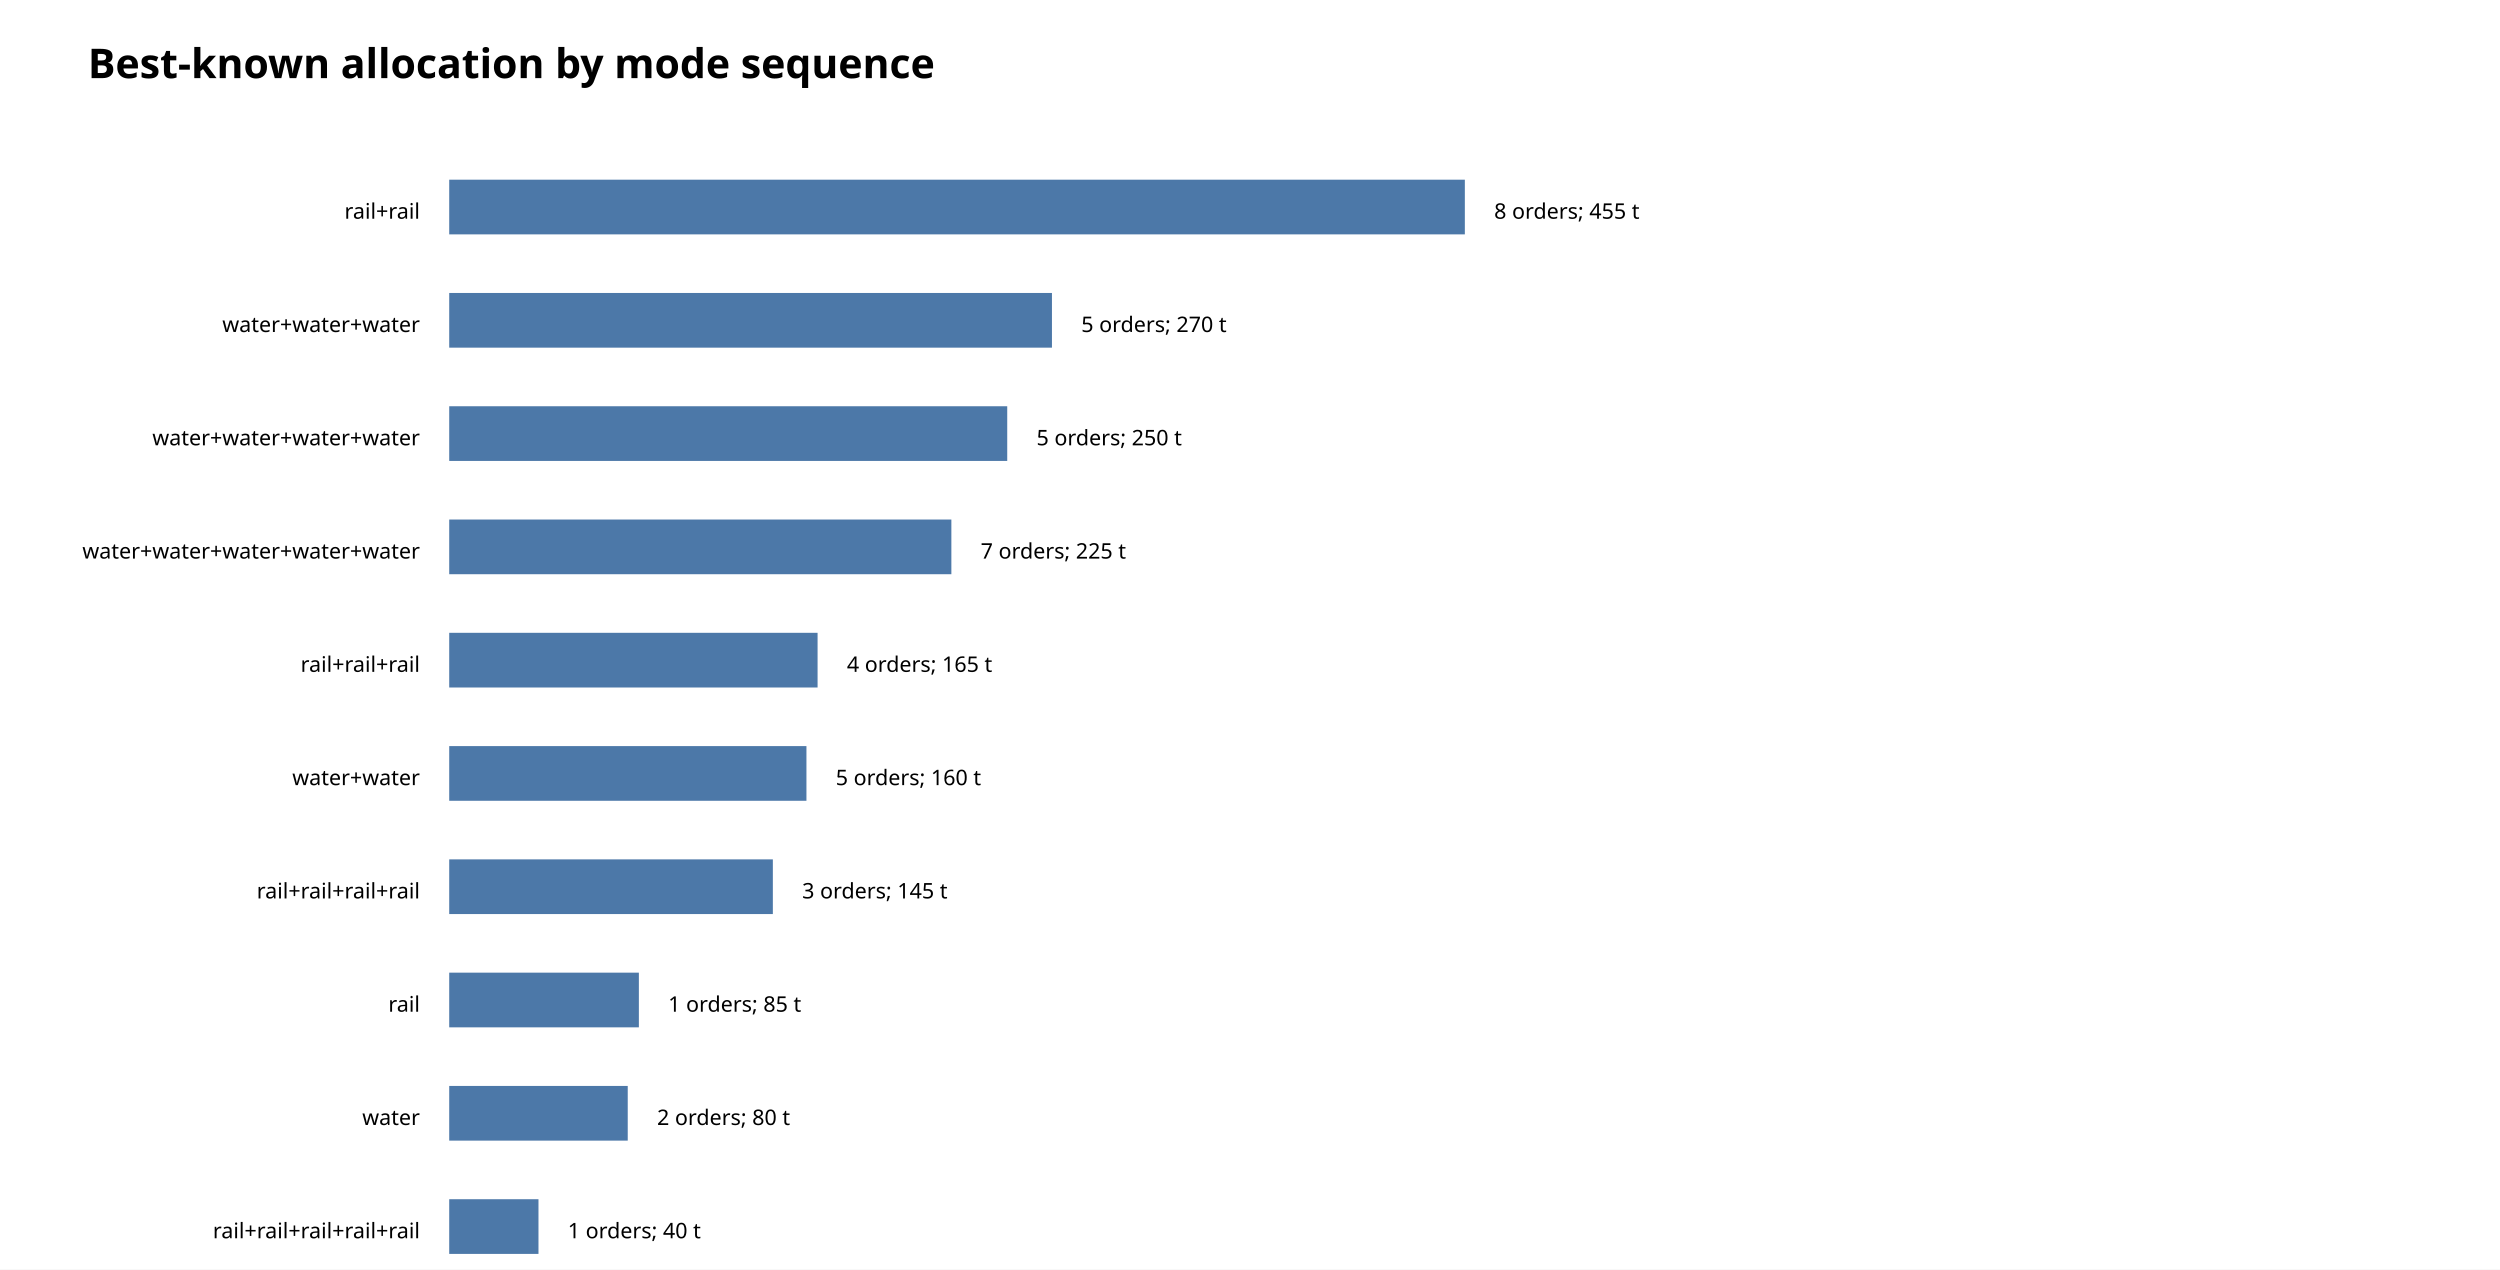
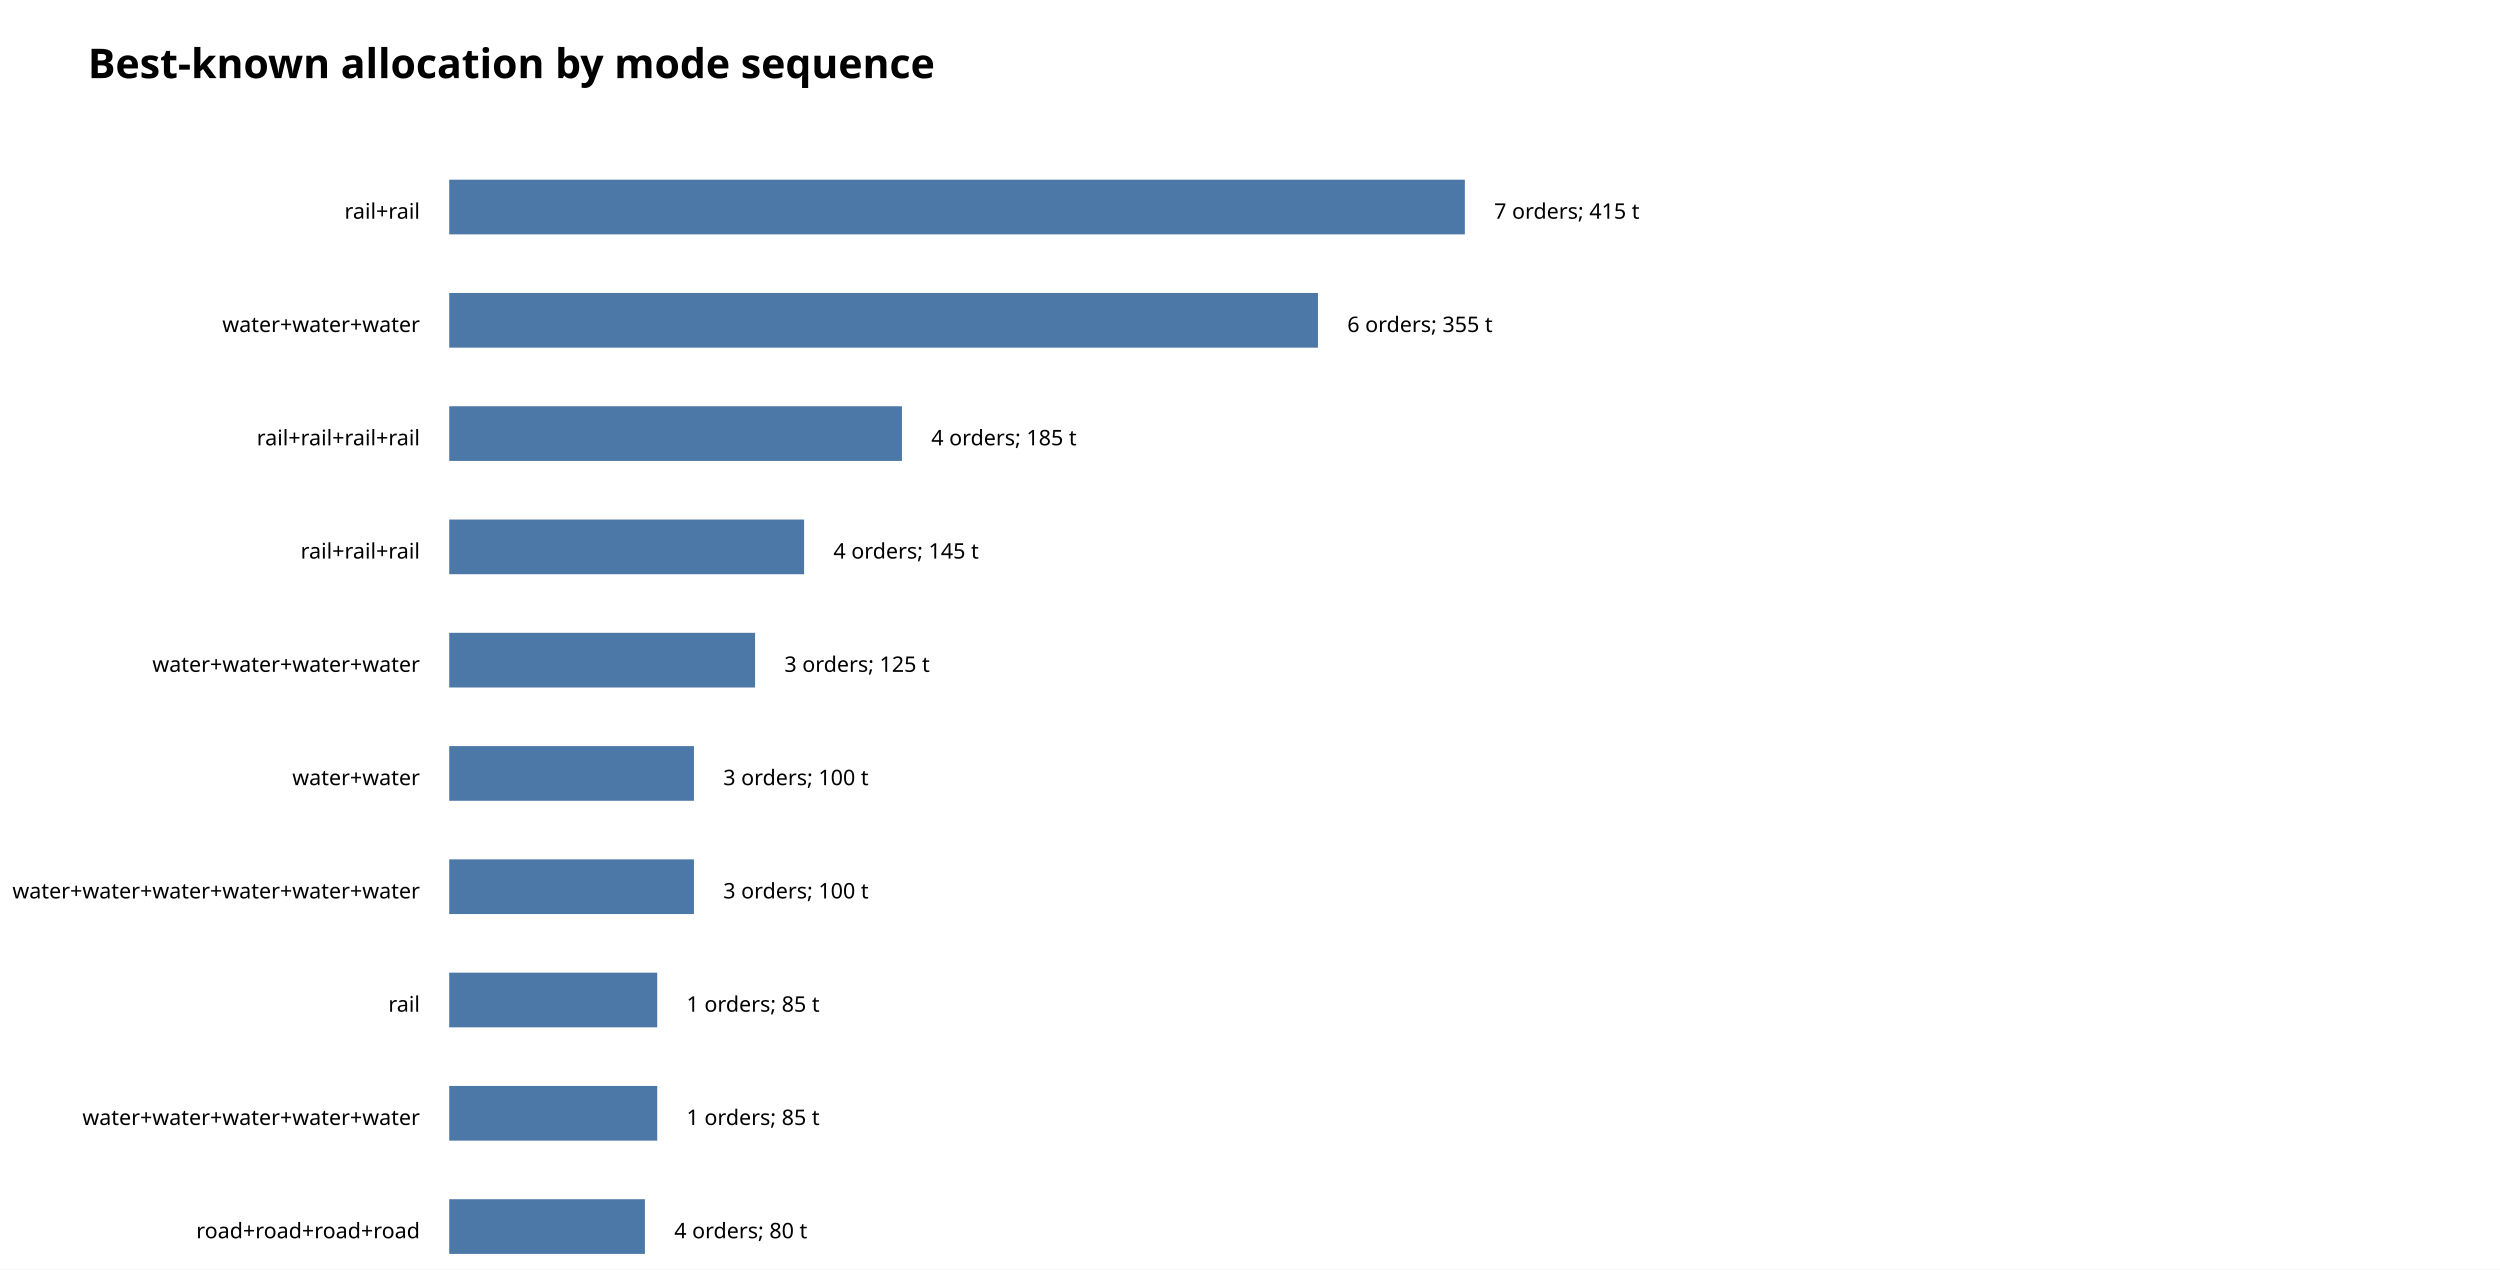
<svg xmlns="http://www.w3.org/2000/svg" width="1280" height="650" viewBox="0 0 1280 650">
  <rect width="100%" height="100%" fill="white" />
  <text x="45" y="40" font-family="sans-serif" font-size="21" font-weight="bold">Best-known allocation by mode sequence</text>
  <text x="215" y="112" text-anchor="end" font-family="sans-serif" font-size="11">rail+rail</text>
  <rect x="230" y="92" width="520.0" height="28" fill="#4c78a8" />
-   <text x="765.0" y="112" font-family="sans-serif" font-size="11">8 orders; 455 t</text>
+   <text x="765.0" y="112" font-family="sans-serif" font-size="11">7 orders; 415 t</text>
  <text x="215" y="170" text-anchor="end" font-family="sans-serif" font-size="11">water+water+water</text>
-   <rect x="230" y="150" width="308.6" height="28" fill="#4c78a8" />
-   <text x="553.6" y="170" font-family="sans-serif" font-size="11">5 orders; 270 t</text>
-   <text x="215" y="228" text-anchor="end" font-family="sans-serif" font-size="11">water+water+water+water</text>
-   <rect x="230" y="208" width="285.7" height="28" fill="#4c78a8" />
-   <text x="530.7" y="228" font-family="sans-serif" font-size="11">5 orders; 250 t</text>
-   <text x="215" y="286" text-anchor="end" font-family="sans-serif" font-size="11">water+water+water+water+water</text>
-   <rect x="230" y="266" width="257.1" height="28" fill="#4c78a8" />
-   <text x="502.1" y="286" font-family="sans-serif" font-size="11">7 orders; 225 t</text>
-   <text x="215" y="344" text-anchor="end" font-family="sans-serif" font-size="11">rail+rail+rail</text>
-   <rect x="230" y="324" width="188.6" height="28" fill="#4c78a8" />
-   <text x="433.6" y="344" font-family="sans-serif" font-size="11">4 orders; 165 t</text>
+   <rect x="230" y="150" width="444.8" height="28" fill="#4c78a8" />
+   <text x="689.8" y="170" font-family="sans-serif" font-size="11">6 orders; 355 t</text>
+   <text x="215" y="228" text-anchor="end" font-family="sans-serif" font-size="11">rail+rail+rail+rail</text>
+   <rect x="230" y="208" width="231.8" height="28" fill="#4c78a8" />
+   <text x="476.8" y="228" font-family="sans-serif" font-size="11">4 orders; 185 t</text>
+   <text x="215" y="286" text-anchor="end" font-family="sans-serif" font-size="11">rail+rail+rail</text>
+   <rect x="230" y="266" width="181.7" height="28" fill="#4c78a8" />
+   <text x="426.7" y="286" font-family="sans-serif" font-size="11">4 orders; 145 t</text>
+   <text x="215" y="344" text-anchor="end" font-family="sans-serif" font-size="11">water+water+water+water</text>
+   <rect x="230" y="324" width="156.6" height="28" fill="#4c78a8" />
+   <text x="401.6" y="344" font-family="sans-serif" font-size="11">3 orders; 125 t</text>
  <text x="215" y="402" text-anchor="end" font-family="sans-serif" font-size="11">water+water</text>
-   <rect x="230" y="382" width="182.9" height="28" fill="#4c78a8" />
-   <text x="427.9" y="402" font-family="sans-serif" font-size="11">5 orders; 160 t</text>
-   <text x="215" y="460" text-anchor="end" font-family="sans-serif" font-size="11">rail+rail+rail+rail</text>
-   <rect x="230" y="440" width="165.7" height="28" fill="#4c78a8" />
-   <text x="410.7" y="460" font-family="sans-serif" font-size="11">3 orders; 145 t</text>
+   <rect x="230" y="382" width="125.3" height="28" fill="#4c78a8" />
+   <text x="370.3" y="402" font-family="sans-serif" font-size="11">3 orders; 100 t</text>
+   <text x="215" y="460" text-anchor="end" font-family="sans-serif" font-size="11">water+water+water+water+water+water</text>
+   <rect x="230" y="440" width="125.3" height="28" fill="#4c78a8" />
+   <text x="370.3" y="460" font-family="sans-serif" font-size="11">3 orders; 100 t</text>
  <text x="215" y="518" text-anchor="end" font-family="sans-serif" font-size="11">rail</text>
-   <rect x="230" y="498" width="97.1" height="28" fill="#4c78a8" />
-   <text x="342.1" y="518" font-family="sans-serif" font-size="11">1 orders; 85 t</text>
-   <text x="215" y="576" text-anchor="end" font-family="sans-serif" font-size="11">water</text>
-   <rect x="230" y="556" width="91.4" height="28" fill="#4c78a8" />
-   <text x="336.4" y="576" font-family="sans-serif" font-size="11">2 orders; 80 t</text>
-   <text x="215" y="634" text-anchor="end" font-family="sans-serif" font-size="11">rail+rail+rail+rail+rail</text>
-   <rect x="230" y="614" width="45.7" height="28" fill="#4c78a8" />
-   <text x="290.7" y="634" font-family="sans-serif" font-size="11">1 orders; 40 t</text>
-   <text x="215" y="692" text-anchor="end" font-family="sans-serif" font-size="11">rail+rail+rail+rail+rail+rail</text>
-   <rect x="230" y="672" width="45.7" height="28" fill="#4c78a8" />
-   <text x="290.7" y="692" font-family="sans-serif" font-size="11">1 orders; 40 t</text>
-   <text x="215" y="750" text-anchor="end" font-family="sans-serif" font-size="11">road+road+road+road</text>
-   <rect x="230" y="730" width="45.7" height="28" fill="#4c78a8" />
-   <text x="290.7" y="750" font-family="sans-serif" font-size="11">1 orders; 40 t</text>
-   <text x="215" y="808" text-anchor="end" font-family="sans-serif" font-size="11">rail+rail+rail+rail+rail+rail+rail</text>
-   <rect x="230" y="788" width="22.9" height="28" fill="#4c78a8" />
-   <text x="267.9" y="808" font-family="sans-serif" font-size="11">1 orders; 20 t</text>
-   <text x="215" y="866" text-anchor="end" font-family="sans-serif" font-size="11">road+road</text>
-   <rect x="230" y="846" width="22.9" height="28" fill="#4c78a8" />
-   <text x="267.9" y="866" font-family="sans-serif" font-size="11">1 orders; 20 t</text>
-   <text x="215" y="924" text-anchor="end" font-family="sans-serif" font-size="11">water+rail</text>
-   <rect x="230" y="904" width="22.9" height="28" fill="#4c78a8" />
-   <text x="267.9" y="924" font-family="sans-serif" font-size="11">1 orders; 20 t</text>
-   <text x="215" y="982" text-anchor="end" font-family="sans-serif" font-size="11">water+rail+water+water</text>
-   <rect x="230" y="962" width="22.9" height="28" fill="#4c78a8" />
-   <text x="267.9" y="982" font-family="sans-serif" font-size="11">1 orders; 20 t</text>
-   <text x="215" y="1040" text-anchor="end" font-family="sans-serif" font-size="11">water+water+water+water+rail</text>
-   <rect x="230" y="1020" width="22.9" height="28" fill="#4c78a8" />
-   <text x="267.9" y="1040" font-family="sans-serif" font-size="11">1 orders; 20 t</text>
+   <rect x="230" y="498" width="106.5" height="28" fill="#4c78a8" />
+   <text x="351.5" y="518" font-family="sans-serif" font-size="11">1 orders; 85 t</text>
+   <text x="215" y="576" text-anchor="end" font-family="sans-serif" font-size="11">water+water+water+water+water</text>
+   <rect x="230" y="556" width="106.5" height="28" fill="#4c78a8" />
+   <text x="351.5" y="576" font-family="sans-serif" font-size="11">1 orders; 85 t</text>
+   <text x="215" y="634" text-anchor="end" font-family="sans-serif" font-size="11">road+road+road+road</text>
+   <rect x="230" y="614" width="100.2" height="28" fill="#4c78a8" />
+   <text x="345.2" y="634" font-family="sans-serif" font-size="11">4 orders; 80 t</text>
+   <text x="215" y="692" text-anchor="end" font-family="sans-serif" font-size="11">water</text>
+   <rect x="230" y="672" width="100.2" height="28" fill="#4c78a8" />
+   <text x="345.2" y="692" font-family="sans-serif" font-size="11">2 orders; 80 t</text>
+   <text x="215" y="750" text-anchor="end" font-family="sans-serif" font-size="11">road+road</text>
+   <rect x="230" y="730" width="75.2" height="28" fill="#4c78a8" />
+   <text x="320.2" y="750" font-family="sans-serif" font-size="11">2 orders; 60 t</text>
+   <text x="215" y="808" text-anchor="end" font-family="sans-serif" font-size="11">rail+rail+rail+rail+rail</text>
+   <rect x="230" y="788" width="50.1" height="28" fill="#4c78a8" />
+   <text x="295.1" y="808" font-family="sans-serif" font-size="11">1 orders; 40 t</text>
+   <text x="215" y="866" text-anchor="end" font-family="sans-serif" font-size="11">rail+rail+rail+rail+rail+rail</text>
+   <rect x="230" y="846" width="50.1" height="28" fill="#4c78a8" />
+   <text x="295.1" y="866" font-family="sans-serif" font-size="11">1 orders; 40 t</text>
+   <text x="215" y="924" text-anchor="end" font-family="sans-serif" font-size="11">rail+water+water</text>
+   <rect x="230" y="904" width="50.1" height="28" fill="#4c78a8" />
+   <text x="295.1" y="924" font-family="sans-serif" font-size="11">1 orders; 40 t</text>
+   <text x="215" y="982" text-anchor="end" font-family="sans-serif" font-size="11">water+water+rail+water</text>
+   <rect x="230" y="962" width="50.1" height="28" fill="#4c78a8" />
+   <text x="295.1" y="982" font-family="sans-serif" font-size="11">1 orders; 40 t</text>
+   <text x="215" y="1040" text-anchor="end" font-family="sans-serif" font-size="11">rail+rail+rail+rail+rail+rail+rail</text>
+   <rect x="230" y="1020" width="25.1" height="28" fill="#4c78a8" />
+   <text x="270.1" y="1040" font-family="sans-serif" font-size="11">1 orders; 20 t</text>
+   <text x="215" y="1098" text-anchor="end" font-family="sans-serif" font-size="11">road+road+road</text>
+   <rect x="230" y="1078" width="25.1" height="28" fill="#4c78a8" />
+   <text x="270.1" y="1098" font-family="sans-serif" font-size="11">1 orders; 20 t</text>
+   <text x="215" y="1156" text-anchor="end" font-family="sans-serif" font-size="11">water+rail</text>
+   <rect x="230" y="1136" width="25.1" height="28" fill="#4c78a8" />
+   <text x="270.1" y="1156" font-family="sans-serif" font-size="11">1 orders; 20 t</text>
+   <text x="215" y="1214" text-anchor="end" font-family="sans-serif" font-size="11">water+water+water+water+rail</text>
+   <rect x="230" y="1194" width="25.1" height="28" fill="#4c78a8" />
+   <text x="270.1" y="1214" font-family="sans-serif" font-size="11">1 orders; 20 t</text>
</svg>
